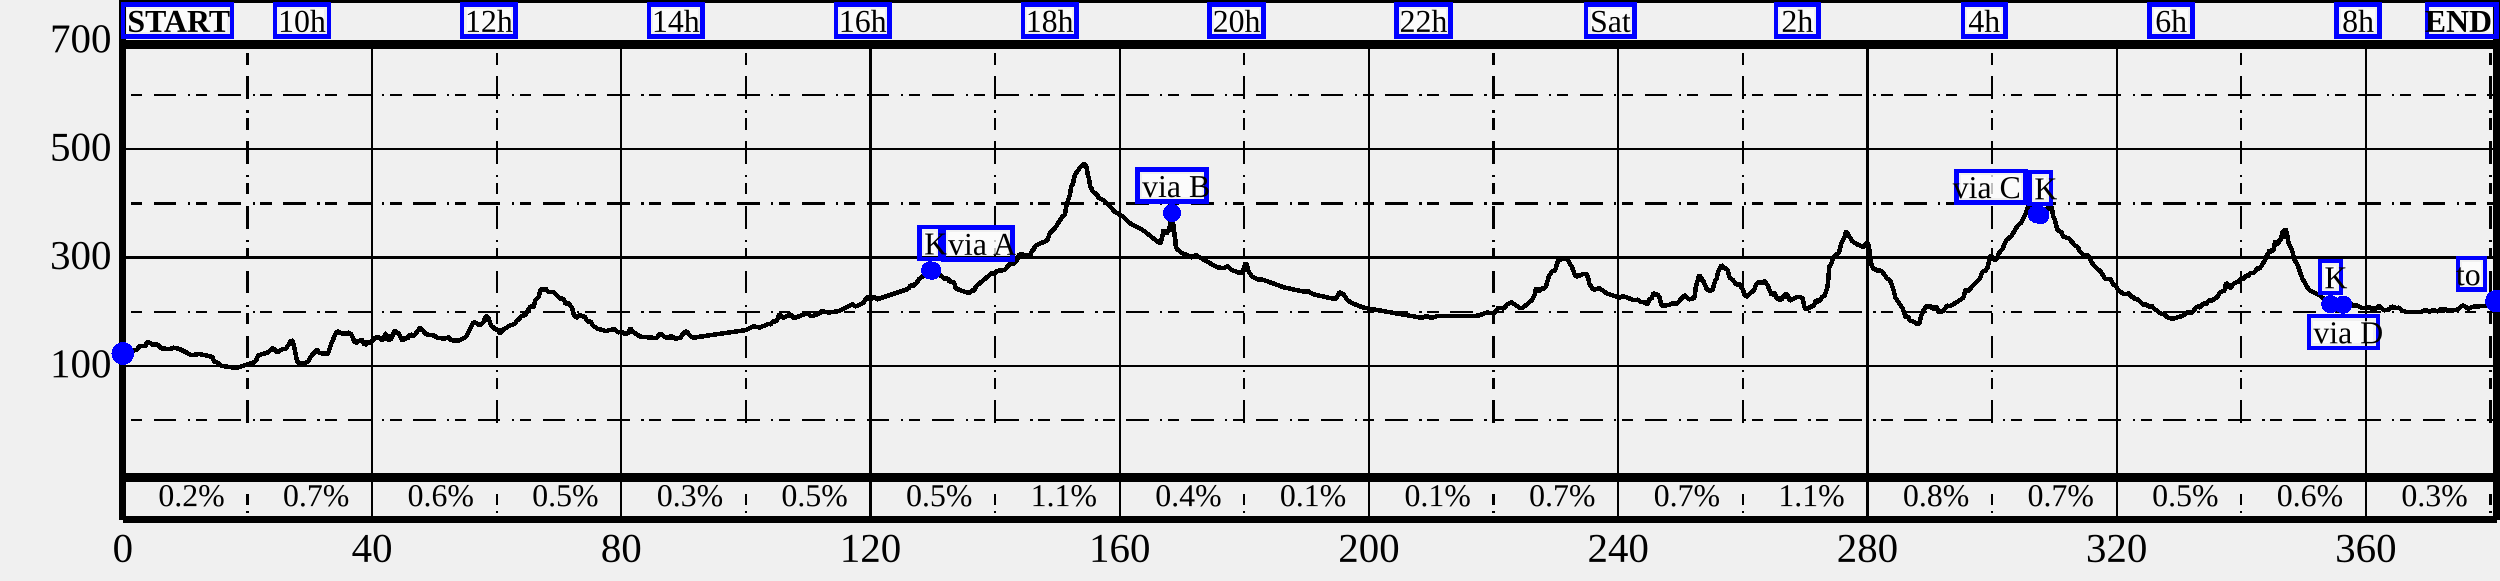
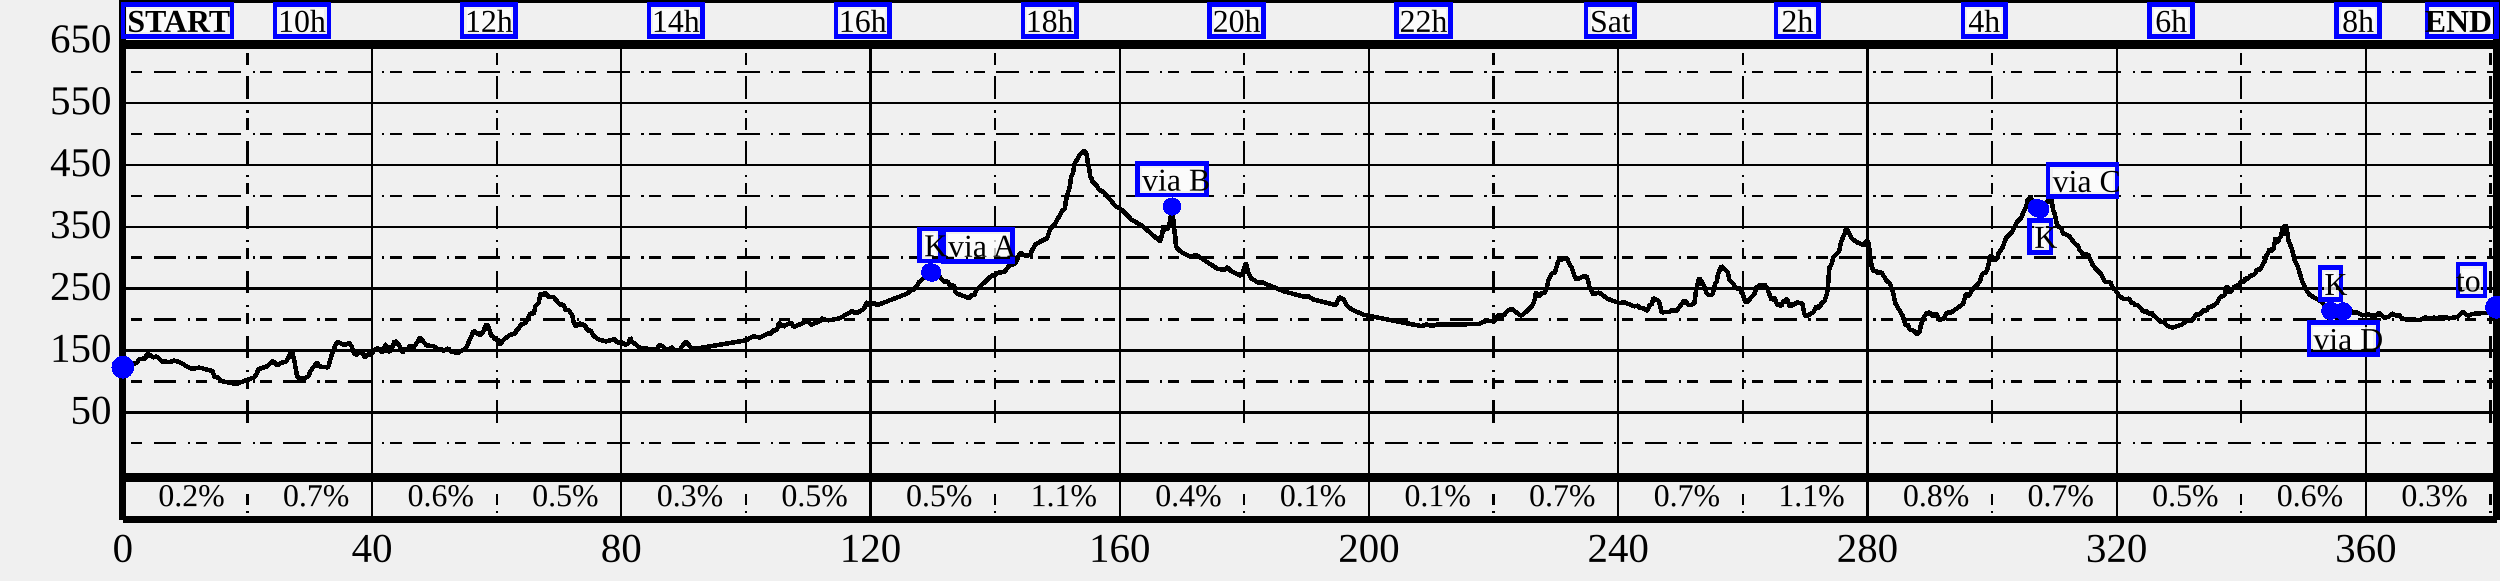
<svg xmlns="http://www.w3.org/2000/svg" height="255" width="1099">
  <g font-size="18" id="world" shape-rendering="crispEdges">
    <g id="BG" />
    <g id="SB" transform="translate(54 230)">
      <text text-anchor="middle" x="0" y="17">
0
</text>
      <text text-anchor="middle" x="109.56" y="17">
40
</text>
      <text text-anchor="middle" x="219.119" y="17">
80
</text>
      <text text-anchor="middle" x="328.679" y="17">
120
</text>
      <text text-anchor="middle" x="438.238" y="17">
160
</text>
      <text text-anchor="middle" x="547.798" y="17">
200
</text>
      <text text-anchor="middle" x="657.358" y="17">
240
</text>
      <text text-anchor="middle" x="766.917" y="17">
280
</text>
      <text text-anchor="middle" x="876.477" y="17">
320
</text>
      <text text-anchor="middle" x="986.036" y="17">
360
</text>
    </g>
    <g id="SD" transform="translate(54 0)">
      <path d="M0,0 L1043.5,0" stroke="black" stroke-width="3" />
      <path d="M0,0 L0,228.5" stroke="black" stroke-width="3" />
      <path d="M0,228.5 L1043.5,228.5" stroke="black" stroke-width="3" />
      <path d="M1043.5,0 L1043.5,228.5" stroke="black" stroke-width="3" />
      <path d="M0,228.5 L1043.5,228.5" stroke="black" stroke-width="1" />
      <path d="M0,20 L0,228.5" stroke="black" stroke-width="1" />
      <path d="M109.56,20 L109.56,228.5" stroke="black" stroke-width="1" />
      <path d="M219.119,20 L219.119,228.5" stroke="black" stroke-width="1" />
      <path d="M328.679,20 L328.679,228.5" stroke="black" stroke-width="1" />
      <path d="M438.238,20 L438.238,228.5" stroke="black" stroke-width="1" />
      <path d="M547.798,20 L547.798,228.5" stroke="black" stroke-width="1" />
      <path d="M657.357,20 L657.357,228.5" stroke="black" stroke-width="1" />
      <path d="M766.917,20 L766.917,228.5" stroke="black" stroke-width="1" />
      <path d="M876.477,20 L876.477,228.5" stroke="black" stroke-width="1" />
      <path d="M986.036,20 L986.036,228.5" stroke="black" stroke-width="1" />
      <path d="M54.78,20 L54.78,190.5" stroke="black" stroke-dasharray="1.0,2.5,5.0,5.0,10.0,5.0" />
      <path d="M164.339,20 L164.339,190.5" stroke="black" stroke-dasharray="1.0,2.5,5.0,5.0,10.0,5.0" />
      <path d="M273.899,20 L273.899,190.5" stroke="black" stroke-dasharray="1.0,2.5,5.0,5.0,10.0,5.0" />
      <path d="M383.459,20 L383.459,190.5" stroke="black" stroke-dasharray="1.0,2.5,5.0,5.0,10.0,5.0" />
      <path d="M493.018,20 L493.018,190.5" stroke="black" stroke-dasharray="1.0,2.5,5.0,5.0,10.0,5.0" />
      <path d="M602.578,20 L602.578,190.5" stroke="black" stroke-dasharray="1.0,2.5,5.0,5.0,10.0,5.0" />
      <path d="M712.137,20 L712.137,190.5" stroke="black" stroke-dasharray="1.0,2.5,5.0,5.0,10.0,5.0" />
      <path d="M821.697,20 L821.697,190.5" stroke="black" stroke-dasharray="1.0,2.5,5.0,5.0,10.0,5.0" />
      <path d="M931.256,20 L931.256,190.5" stroke="black" stroke-dasharray="1.0,2.5,5.0,5.0,10.0,5.0" />
      <path d="M1040.816,20 L1040.816,190.5" stroke="black" stroke-dasharray="1.0,2.5,5.0,5.0,10.0,5.0" />
      <path d="M0,208.5 L1043.5,208.5" stroke="black" stroke-width="1" />
-       <path d="M0,160.875 L1043.5,160.875" stroke="black" stroke-width="1" />
-       <path d="M0,113.25 L1043.5,113.25" stroke="black" stroke-width="1" />
-       <path d="M0,65.625 L1043.5,65.625" stroke="black" stroke-width="1" />
+       <path d="M0,181.286 L1043.5,181.286" stroke="black" stroke-width="1" />
+       <path d="M0,154.071 L1043.5,154.071" stroke="black" stroke-width="1" />
+       <path d="M0,126.857 L1043.5,126.857" stroke="black" stroke-width="1" />
+       <path d="M0,99.643 L1043.5,99.643" stroke="black" stroke-width="1" />
+       <path d="M0,72.429 L1043.5,72.429" stroke="black" stroke-width="1" />
+       <path d="M0,45.214 L1043.5,45.214" stroke="black" stroke-width="1" />
      <path d="M0,18 L1043.5,18" stroke="black" stroke-width="1" />
-       <path d="M0,184.688 L1043.5,184.688" stroke="black" stroke-dasharray="1.0,2.5,5.0,5.0,10.0,5.0" />
-       <path d="M0,137.062 L1043.5,137.062" stroke="black" stroke-dasharray="1.0,2.5,5.0,5.0,10.0,5.0" />
-       <path d="M0,89.438 L1043.5,89.438" stroke="black" stroke-dasharray="1.0,2.5,5.0,5.0,10.0,5.0" />
-       <path d="M0,41.812 L1043.5,41.812" stroke="black" stroke-dasharray="1.0,2.5,5.0,5.0,10.0,5.0" />
-       <path d="M0,-5.812 L1043.5,-5.812" stroke="black" stroke-dasharray="1.0,2.5,5.0,5.0,10.0,5.0" />
+       <path d="M0,194.893 L1043.5,194.893" stroke="black" stroke-dasharray="1.0,2.5,5.0,5.0,10.0,5.0" />
+       <path d="M0,167.679 L1043.5,167.679" stroke="black" stroke-dasharray="1.0,2.5,5.0,5.0,10.0,5.0" />
+       <path d="M0,140.464 L1043.5,140.464" stroke="black" stroke-dasharray="1.0,2.5,5.0,5.0,10.0,5.0" />
+       <path d="M0,113.25 L1043.5,113.25" stroke="black" stroke-dasharray="1.0,2.5,5.0,5.0,10.0,5.0" />
+       <path d="M0,86.036 L1043.5,86.036" stroke="black" stroke-dasharray="1.0,2.5,5.0,5.0,10.0,5.0" />
+       <path d="M0,58.821 L1043.5,58.821" stroke="black" stroke-dasharray="1.0,2.5,5.0,5.0,10.0,5.0" />
+       <path d="M0,31.607 L1043.5,31.607" stroke="black" stroke-dasharray="1.0,2.5,5.0,5.0,10.0,5.0" />
      <path d="M0,20 L1043.5,20" stroke="black" stroke-width="3" />
      <text font-size="14" text-anchor="end" x="44.78" y="222.5">
0.2%
</text>
      <text font-size="14" text-anchor="end" x="99.56" y="222.5">
0.7%
</text>
      <text font-size="14" text-anchor="end" x="154.339" y="222.5">
0.6%
</text>
      <text font-size="14" text-anchor="end" x="209.119" y="222.5">
0.5%
</text>
      <text font-size="14" text-anchor="end" x="263.899" y="222.5">
0.3%
</text>
      <text font-size="14" text-anchor="end" x="318.679" y="222.5">
0.5%
</text>
      <text font-size="14" text-anchor="end" x="373.459" y="222.5">
0.5%
</text>
      <text font-size="14" text-anchor="end" x="428.238" y="222.5">
1.1%
</text>
      <text font-size="14" text-anchor="end" x="483.018" y="222.5">
0.4%
</text>
      <text font-size="14" text-anchor="end" x="537.798" y="222.5">
0.1%
</text>
      <text font-size="14" text-anchor="end" x="592.578" y="222.5">
0.1%
</text>
      <text font-size="14" text-anchor="end" x="647.358" y="222.5">
0.7%
</text>
      <text font-size="14" text-anchor="end" x="702.137" y="222.5">
0.7%
</text>
      <text font-size="14" text-anchor="end" x="756.917" y="222.5">
1.1%
</text>
      <text font-size="14" text-anchor="end" x="811.697" y="222.5">
0.8%
</text>
      <text font-size="14" text-anchor="end" x="866.477" y="222.5">
0.7%
</text>
      <text font-size="14" text-anchor="end" x="921.256" y="222.5">
0.5%
</text>
      <text font-size="14" text-anchor="end" x="976.036" y="222.5">
0.6%
</text>
      <text font-size="14" text-anchor="end" x="1030.816" y="222.5">
0.3%
</text>
      <path d="M54.78,225.5 L54.78,210.5" stroke="black" stroke-dasharray="1.0,2.5,5.0,5.0,10.0,5.0" />
      <path d="M164.339,225.5 L164.339,210.5" stroke="black" stroke-dasharray="1.0,2.5,5.0,5.0,10.0,5.0" />
      <path d="M273.899,225.5 L273.899,210.5" stroke="black" stroke-dasharray="1.0,2.5,5.0,5.0,10.0,5.0" />
      <path d="M383.459,225.5 L383.459,210.5" stroke="black" stroke-dasharray="1.0,2.5,5.0,5.0,10.0,5.0" />
      <path d="M493.018,225.5 L493.018,210.5" stroke="black" stroke-dasharray="1.0,2.5,5.0,5.0,10.0,5.0" />
      <path d="M602.578,225.5 L602.578,210.5" stroke="black" stroke-dasharray="1.0,2.5,5.0,5.0,10.0,5.0" />
      <path d="M712.137,225.5 L712.137,210.5" stroke="black" stroke-dasharray="1.0,2.5,5.0,5.0,10.0,5.0" />
      <path d="M821.697,225.5 L821.697,210.5" stroke="black" stroke-dasharray="1.0,2.5,5.0,5.0,10.0,5.0" />
      <path d="M931.256,225.5 L931.256,210.5" stroke="black" stroke-dasharray="1.0,2.5,5.0,5.0,10.0,5.0" />
      <path d="M1040.816,225.5 L1040.816,210.5" stroke="black" stroke-dasharray="1.0,2.5,5.0,5.0,10.0,5.0" />
      <path d="M0,210.5 L1043.5,210.5" stroke="black" stroke-width="3" />
-       <path d="M0.0,155.2 L6.2,153.7 L7.1,152.3 L10.1,152.0 L10.3,151.0 L11.0,150.2 L13.3,151.6 L15.0,151.3 L17.0,153.1 L20.8,153.5 L22.2,152.8 L24.7,153.3 L30.2,156.1 L33.7,155.6 L39.4,156.9 L40.2,159.0 L42.3,159.6 L42.9,160.7 L49.8,161.8 L57.7,159.3 L58.9,157.9 L59.5,156.2 L63.6,155.0 L65.5,153.3 L66.3,153.2 L67.9,154.9 L69.3,153.8 L71.8,153.2 L74.1,149.5 L74.6,149.9 L75.5,153.5 L76.5,158.3 L77.1,159.7 L79.5,159.9 L81.7,158.8 L82.4,157.0 L85.4,153.6 L86.3,155.2 L90.2,155.5 L92.0,150.1 L94.1,145.6 L97.5,147.0 L99.4,146.1 L100.4,147.0 L101.8,150.2 L102.7,150.6 L104.9,149.2 L106.4,151.7 L107.7,150.4 L108.9,150.8 L110.5,148.8 L111.6,148.3 L112.5,148.2 L114.0,149.7 L114.8,148.5 L115.4,146.7 L115.7,146.7 L116.5,149.4 L117.8,149.2 L119.5,145.2 L121.5,146.9 L123.0,149.8 L124.1,148.4 L125.2,148.8 L126.4,146.8 L127.6,148.1 L130.7,144.0 L133.4,147.0 L137.0,147.5 L138.3,148.6 L140.2,148.5 L140.7,149.2 L143.2,148.2 L144.3,149.5 L147.5,149.8 L150.8,148.1 L154.2,141.5 L157.0,143.0 L158.4,141.7 L159.8,138.7 L160.6,139.6 L161.9,143.1 L161.9,143.7 L162.6,143.4 L163.6,144.8 L164.7,144.7 L165.6,146.4 L166.1,146.4 L167.4,144.8 L170.1,143.1 L172.5,142.3 L173.0,141.1 L174.0,140.6 L175.0,139.1 L177.0,138.4 L179.1,134.7 L180.6,135.0 L181.3,132.0 L182.8,130.5 L183.5,127.4 L184.3,127.1 L184.9,128.0 L185.7,126.6 L186.9,128.2 L189.4,128.5 L192.1,131.2 L193.8,131.4 L194.6,133.5 L196.0,133.3 L197.5,135.3 L198.2,138.1 L199.2,139.8 L200.8,138.6 L203.1,139.3 L204.3,141.3 L205.6,141.3 L206.7,143.2 L208.9,144.6 L212.4,145.5 L216.0,144.6 L217.8,146.1 L219.3,145.8 L220.8,146.8 L222.2,146.3 L222.9,144.8 L223.0,143.9 L223.7,145.5 L227.5,148.0 L234.6,148.6 L236.1,146.6 L238.9,148.5 L240.2,148.5 L241.0,147.7 L242.8,148.8 L245.0,148.6 L246.5,146.3 L247.7,145.6 L249.9,148.1 L251.1,148.4 L273.9,145.1 L277.3,143.5 L280.0,144.0 L283.8,142.4 L284.9,142.6 L285.7,141.2 L287.1,141.3 L288.0,139.9 L288.5,138.1 L290.4,139.8 L293.6,138.1 L294.9,139.9 L300.9,137.7 L302.6,139.1 L306.4,137.7 L307.7,136.3 L308.0,137.0 L310.3,137.4 L314.9,136.7 L320.7,133.7 L321.7,134.7 L323.0,134.4 L325.8,132.9 L326.5,131.3 L327.6,130.4 L328.3,131.8 L330.0,130.5 L331.5,131.6 L344.7,127.2 L345.8,126.4 L346.0,125.3 L347.3,125.7 L349.0,124.3 L349.9,122.8 L352.3,120.9 L353.1,119.4 L355.8,118.2 L358.4,119.4 L359.2,120.9 L361.3,122.6 L362.7,122.3 L363.4,123.8 L365.1,123.9 L365.7,125.0 L365.9,126.3 L366.8,127.1 L372.1,128.9 L373.3,127.6 L374.4,127.6 L375.0,125.9 L382.1,120.0 L383.0,120.5 L384.2,119.1 L387.6,118.7 L390.1,115.8 L391.7,115.9 L393.1,114.3 L394.0,112.1 L394.8,111.4 L396.6,112.5 L399.0,112.2 L399.7,110.2 L400.2,109.9 L401.2,108.0 L406.3,105.7 L407.6,102.3 L409.6,100.5 L413.2,94.9 L414.1,94.5 L414.6,91.2 L416.3,85.7 L416.9,82.0 L417.7,80.7 L418.4,77.1 L420.9,73.4 L422.5,72.0 L423.4,72.8 L423.8,74.1 L424.3,77.4 L424.6,78.1 L425.4,82.5 L425.8,82.7 L426.1,83.9 L428.3,85.6 L429.0,87.0 L431.4,88.2 L436.3,93.3 L439.4,95.0 L443.3,98.6 L448.2,101.0 L455.9,107.0 L456.2,106.6 L456.9,104.1 L457.5,101.1 L458.9,102.7 L459.7,101.3 L460.5,98.8 L460.8,95.9 L461.2,95.3 L461.7,97.8 L461.9,100.2 L462.1,101.4 L462.4,104.0 L462.7,105.5 L462.7,107.2 L462.9,108.1 L463.2,109.3 L465.2,111.0 L470.0,113.2 L471.6,112.1 L481.1,117.5 L484.1,117.9 L485.6,116.9 L487.1,118.5 L491.5,120.2 L492.2,119.4 L493.7,115.4 L494.0,116.1 L494.7,118.9 L496.2,121.4 L499.4,123.0 L501.0,122.9 L510.4,126.3 L519.6,128.3 L520.6,127.8 L523.5,129.4 L532.5,131.4 L533.4,131.2 L534.7,128.5 L536.6,129.3 L537.9,131.4 L539.8,133.0 L545.2,135.2 L571.0,139.7 L573.1,138.9 L575.2,139.7 L577.8,139.0 L595.8,138.8 L599.6,137.4 L602.8,137.8 L604.6,135.3 L607.0,135.6 L608.6,133.8 L610.4,132.9 L614.4,135.5 L615.4,135.3 L619.5,131.9 L620.7,129.4 L621.0,127.3 L621.4,126.7 L622.7,128.0 L623.8,126.8 L624.7,126.9 L625.6,126.0 L626.8,121.6 L628.2,119.3 L629.5,119.1 L631.0,114.4 L634.8,113.4 L636.3,116.5 L636.8,116.8 L638.4,121.0 L639.0,121.6 L642.3,120.4 L643.6,120.6 L644.5,123.5 L644.5,124.3 L644.7,124.7 L646.4,127.4 L649.1,126.7 L652.5,129.1 L658.2,130.8 L659.6,130.2 L664.5,132.0 L666.1,131.7 L666.9,132.6 L668.9,132.8 L669.5,133.6 L670.3,133.5 L671.4,131.0 L672.0,131.6 L672.8,128.9 L674.9,129.7 L675.5,130.7 L676.3,134.1 L676.8,134.3 L679.7,134.1 L681.5,133.2 L682.9,133.8 L686.5,129.7 L688.4,131.6 L690.8,131.0 L690.9,130.7 L691.5,126.1 L692.8,121.4 L693.1,121.1 L694.8,123.6 L695.9,126.1 L695.9,126.7 L697.0,127.6 L698.7,127.7 L700.1,123.2 L700.6,122.7 L701.2,119.8 L702.6,116.6 L705.4,118.7 L705.6,119.2 L706.3,122.0 L707.8,123.1 L709.2,125.1 L710.7,124.8 L711.5,126.7 L712.2,127.3 L712.8,129.6 L713.7,130.5 L717.2,127.4 L718.1,124.7 L719.3,124.0 L721.2,124.2 L721.7,123.3 L722.4,124.8 L722.8,124.8 L724.8,129.7 L726.0,128.5 L727.3,131.6 L728.3,131.3 L729.1,132.0 L729.7,130.5 L731.2,129.2 L731.8,129.6 L732.7,132.1 L736.1,130.5 L737.6,130.7 L738.4,131.1 L739.2,135.0 L740.0,135.9 L743.4,134.2 L744.3,132.0 L745.7,132.6 L747.0,130.5 L748.1,129.9 L749.2,126.8 L749.4,125.0 L749.5,125.0 L750.2,117.0 L751.1,115.8 L752.0,113.0 L754.4,111.0 L754.7,110.1 L755.3,107.2 L756.8,104.3 L757.6,101.6 L760.2,106.0 L762.3,107.4 L765.4,108.6 L766.3,107.0 L767.0,106.7 L767.5,108.2 L768.7,116.3 L769.5,118.4 L770.4,118.2 L771.6,119.3 L772.9,118.8 L775.5,122.3 L776.8,123.1 L778.2,126.7 L779.2,130.8 L782.5,135.8 L783.8,139.7 L784.7,138.8 L785.4,140.8 L787.5,141.5 L788.8,142.8 L790.0,141.5 L790.3,139.7 L791.4,136.6 L793.0,134.5 L794.2,134.4 L796.1,136.0 L796.8,135.0 L797.5,135.1 L798.2,137.1 L798.8,137.3 L800.4,136.7 L801.8,134.3 L803.3,134.6 L809.0,131.0 L810.1,127.5 L810.5,127.3 L811.2,128.3 L813.0,125.7 L816.4,122.5 L817.0,120.5 L817.7,119.3 L818.8,119.1 L819.6,117.9 L820.9,113.0 L821.3,112.3 L822.8,114.4 L824.0,113.5 L824.6,111.4 L826.2,109.6 L827.9,105.7 L830.2,103.7 L832.9,99.3 L834.4,98.0 L836.8,93.3 L837.3,91.2 L838.6,89.6 L840.0,92.6 L842.2,95.7 L844.9,92.4 L845.9,92.0 L846.7,90.4 L847.6,90.4 L848.2,92.7 L848.5,94.7 L849.4,96.9 L850.2,100.5 L850.9,101.4 L852.3,102.1 L852.6,103.3 L853.0,104.0 L855.6,104.9 L858.2,108.0 L859.4,108.5 L860.2,110.3 L861.8,112.0 L863.9,112.1 L866.1,116.3 L869.6,119.6 L871.4,122.6 L873.7,122.6 L875.0,125.1 L876.0,125.7 L877.5,127.9 L879.6,129.2 L882.1,129.1 L883.1,130.8 L883.8,130.5 L884.8,131.7 L885.5,131.3 L888.4,134.1 L889.4,133.8 L890.8,134.9 L892.0,134.4 L892.6,135.4 L896.1,138.0 L897.5,138.0 L898.4,139.3 L901.0,140.2 L905.3,138.9 L908.0,137.1 L909.5,137.6 L911.7,134.8 L913.1,135.1 L914.5,133.5 L916.0,133.7 L916.8,132.2 L918.4,132.1 L920.6,130.7 L922.0,128.4 L923.9,127.8 L924.6,124.4 L925.2,124.6 L925.7,126.1 L926.5,126.6 L928.2,124.4 L930.1,123.8 L931.4,122.3 L932.3,122.8 L933.2,121.0 L934.1,121.5 L935.3,120.1 L936.5,120.1 L937.6,119.0 L938.2,117.7 L939.4,118.0 L941.6,114.5 L942.3,112.4 L942.9,111.9 L943.7,110.0 L944.8,110.7 L945.5,109.8 L946.1,106.5 L946.4,105.7 L947.0,107.1 L947.5,107.2 L948.0,105.6 L948.8,105.1 L949.3,102.0 L950.7,100.8 L951.2,102.1 L952.0,106.6 L953.7,110.4 L954.6,114.0 L956.2,117.0 L958.0,122.2 L960.2,126.2 L961.3,127.6 L966.0,130.0 L970.0,133.5 L971.9,132.6 L975.5,134.0 L979.2,133.4 L980.3,134.4 L982.0,134.2 L984.5,135.4 L987.7,135.1 L988.8,136.0 L989.3,135.3 L990.8,135.6 L991.9,134.4 L994.0,136.4 L996.1,136.1 L997.4,134.7 L999.4,135.5 L1000.6,135.2 L1001.7,136.4 L1003.7,137.1 L1010.0,137.2 L1012.3,136.1 L1013.9,137.0 L1015.8,136.3 L1017.9,136.9 L1019.0,135.7 L1019.8,136.6 L1021.1,135.9 L1022.2,136.7 L1026.1,136.2 L1028.7,134.2 L1031.1,135.7 L1032.6,134.9 L1039.2,134.4 L1043.5,132.5" fill="transparent" id="track" stroke="black" stroke-linejoin="miter" stroke-miterlimit="1" stroke-width="2" />
+       <path d="M0.0,161.2 L6.2,159.5 L7.1,157.9 L10.1,157.5 L10.3,156.4 L11.0,155.5 L13.3,157.1 L15.0,156.7 L17.0,158.8 L20.8,159.2 L22.2,158.5 L24.7,159.1 L30.2,162.2 L33.7,161.6 L39.4,163.1 L40.2,165.5 L42.3,166.2 L42.9,167.4 L49.8,168.8 L57.7,165.9 L58.9,164.3 L59.5,162.3 L63.6,161.0 L65.5,159.0 L66.3,158.9 L67.9,160.8 L69.3,159.6 L71.8,158.9 L74.1,154.7 L74.6,155.2 L75.5,159.2 L76.5,164.8 L77.1,166.3 L79.5,166.5 L81.7,165.3 L82.4,163.2 L85.4,159.3 L86.3,161.1 L90.2,161.5 L92.0,155.4 L94.1,150.2 L97.5,151.8 L99.4,150.8 L100.4,151.9 L101.8,155.5 L102.7,155.9 L104.9,154.3 L106.4,157.2 L107.7,155.7 L108.9,156.2 L110.5,153.9 L111.6,153.3 L112.5,153.2 L114.0,154.9 L114.8,153.5 L115.4,151.5 L115.7,151.5 L116.5,154.6 L117.8,154.3 L119.5,149.8 L121.5,151.7 L123.0,155.0 L124.1,153.4 L125.2,153.9 L126.4,151.6 L127.6,153.1 L130.7,148.4 L133.4,151.8 L137.0,152.3 L138.3,153.7 L140.2,153.5 L140.7,154.3 L143.2,153.2 L144.3,154.7 L147.5,155.0 L150.8,153.1 L154.2,145.5 L157.0,147.3 L158.4,145.8 L159.8,142.4 L160.6,143.3 L161.9,147.4 L161.9,148.1 L162.6,147.7 L163.6,149.3 L164.7,149.1 L165.6,151.2 L166.1,151.2 L167.4,149.3 L170.1,147.3 L172.5,146.5 L173.0,145.1 L174.0,144.6 L175.0,142.7 L177.0,142.0 L179.1,137.7 L180.6,138.1 L181.3,134.7 L182.8,133.0 L183.5,129.4 L184.3,129.1 L184.9,130.1 L185.7,128.5 L186.9,130.3 L189.4,130.7 L192.1,133.8 L193.8,134.0 L194.6,136.4 L196.0,136.2 L197.5,138.5 L198.2,141.7 L199.2,143.6 L200.8,142.2 L203.1,143.0 L204.3,145.3 L205.6,145.3 L206.7,147.4 L208.9,149.1 L212.4,150.1 L216.0,149.1 L217.8,150.8 L219.3,150.4 L220.8,151.5 L222.2,151.0 L222.9,149.3 L223.0,148.2 L223.7,150.1 L227.5,153.0 L234.6,153.7 L236.1,151.4 L238.9,153.5 L240.2,153.5 L241.0,152.6 L242.8,153.9 L245.0,153.7 L246.5,151.1 L247.7,150.2 L249.9,153.0 L251.1,153.4 L273.9,149.6 L277.3,147.8 L280.0,148.4 L283.8,146.6 L284.9,146.8 L285.7,145.2 L287.1,145.3 L288.0,143.8 L288.5,141.7 L290.4,143.6 L293.6,141.7 L294.9,143.7 L300.9,141.2 L302.6,142.8 L306.4,141.2 L307.7,139.6 L308.0,140.4 L310.3,140.8 L314.9,140.0 L320.7,136.7 L321.7,137.7 L323.0,137.4 L325.8,135.8 L326.5,133.9 L327.6,132.8 L328.3,134.4 L330.0,133.0 L331.5,134.2 L344.7,129.1 L345.8,128.3 L346.0,127.0 L347.3,127.5 L349.0,125.9 L349.9,124.1 L352.3,122.0 L353.1,120.3 L355.8,118.9 L358.4,120.3 L359.2,122.0 L361.3,123.9 L362.7,123.6 L363.4,125.3 L365.1,125.4 L365.7,126.6 L365.9,128.2 L366.8,129.1 L372.1,131.1 L373.3,129.7 L374.4,129.7 L375.0,127.7 L382.1,121.0 L383.0,121.5 L384.2,120.0 L387.6,119.5 L390.1,116.2 L391.7,116.2 L393.1,114.5 L394.0,111.9 L394.8,111.1 L396.6,112.4 L399.0,112.1 L399.7,109.7 L400.2,109.4 L401.2,107.3 L406.3,104.7 L407.6,100.7 L409.6,98.6 L413.2,92.3 L414.1,91.8 L414.6,88.0 L416.3,81.8 L416.9,77.6 L417.7,76.1 L418.4,72.0 L420.9,67.7 L422.5,66.2 L423.4,67.0 L423.8,68.5 L424.3,72.3 L424.6,73.1 L425.4,78.1 L425.8,78.3 L426.1,79.7 L428.3,81.7 L429.0,83.3 L431.4,84.6 L436.3,90.5 L439.4,92.4 L443.3,96.5 L448.2,99.3 L455.9,106.1 L456.2,105.6 L456.9,102.8 L457.5,99.3 L458.9,101.2 L459.7,99.6 L460.5,96.8 L460.8,93.4 L461.2,92.7 L461.7,95.6 L461.9,98.3 L462.1,99.7 L462.4,102.7 L462.7,104.4 L462.7,106.3 L462.9,107.4 L463.2,108.8 L465.2,110.7 L470.0,113.2 L471.6,111.9 L481.1,118.1 L484.1,118.6 L485.6,117.4 L487.1,119.2 L491.5,121.2 L492.2,120.2 L493.7,115.7 L494.0,116.5 L494.7,119.7 L496.2,122.5 L499.4,124.4 L501.0,124.2 L510.4,128.1 L519.6,130.5 L520.6,129.9 L523.5,131.7 L532.5,133.9 L533.4,133.8 L534.7,130.6 L536.6,131.6 L537.9,134.0 L539.8,135.8 L545.2,138.3 L571.0,143.4 L573.1,142.5 L575.2,143.4 L577.8,142.6 L595.8,142.5 L599.6,140.9 L602.8,141.3 L604.6,138.4 L607.0,138.8 L608.6,136.7 L610.4,135.7 L614.4,138.7 L615.4,138.4 L619.5,134.6 L620.7,131.7 L621.0,129.3 L621.4,128.6 L622.7,130.2 L623.8,128.7 L624.7,128.9 L625.6,127.8 L626.8,122.8 L628.2,120.2 L629.5,119.9 L631.0,114.6 L634.8,113.4 L636.3,116.9 L636.8,117.3 L638.4,122.1 L639.0,122.8 L642.3,121.4 L643.6,121.6 L644.5,124.9 L644.5,125.9 L644.7,126.3 L646.4,129.4 L649.1,128.6 L652.5,131.3 L658.2,133.3 L659.6,132.7 L664.5,134.7 L666.1,134.3 L666.9,135.4 L668.9,135.6 L669.5,136.5 L670.3,136.4 L671.4,133.5 L672.0,134.3 L672.8,131.1 L674.9,132.0 L675.5,133.2 L676.3,137.0 L676.8,137.3 L679.7,137.1 L681.5,136.1 L682.9,136.7 L686.5,132.0 L688.4,134.2 L690.8,133.6 L690.9,133.2 L691.5,127.9 L692.8,122.6 L693.1,122.2 L694.8,125.0 L695.9,127.9 L695.9,128.6 L697.0,129.7 L698.7,129.7 L700.1,124.6 L700.6,124.0 L701.2,120.8 L702.6,117.0 L705.4,119.5 L705.6,120.0 L706.3,123.2 L707.8,124.5 L709.2,126.8 L710.7,126.5 L711.5,128.6 L712.2,129.3 L712.8,131.9 L713.7,133.0 L717.2,129.4 L718.1,126.4 L719.3,125.5 L721.2,125.8 L721.7,124.8 L722.4,126.4 L722.8,126.5 L724.8,132.0 L726.0,130.7 L727.3,134.2 L728.3,133.9 L729.1,134.7 L729.7,132.9 L731.2,131.5 L731.8,131.9 L732.7,134.7 L736.1,133.0 L737.6,133.2 L738.4,133.7 L739.2,138.1 L740.0,139.1 L743.4,137.1 L744.3,134.7 L745.7,135.4 L747.0,132.9 L748.1,132.3 L749.2,128.7 L749.4,126.7 L749.5,126.7 L750.2,117.5 L751.1,116.2 L752.0,113.0 L754.4,110.7 L754.7,109.7 L755.3,106.3 L756.8,103.0 L757.6,100.0 L760.2,105.0 L762.3,106.5 L765.4,107.9 L766.3,106.1 L767.0,105.8 L767.5,107.5 L768.7,116.7 L769.5,119.2 L770.4,118.9 L771.6,120.2 L772.9,119.5 L775.5,123.6 L776.8,124.5 L778.2,128.6 L779.2,133.3 L782.5,139.0 L783.8,143.4 L784.7,142.5 L785.4,144.7 L787.5,145.5 L788.8,147.0 L790.0,145.6 L790.3,143.4 L791.4,140.0 L793.0,137.6 L794.2,137.4 L796.1,139.3 L796.8,138.1 L797.5,138.2 L798.2,140.6 L798.8,140.7 L800.4,140.0 L801.8,137.3 L803.3,137.7 L809.0,133.6 L810.1,129.5 L810.5,129.3 L811.2,130.4 L813.0,127.5 L816.4,123.8 L817.0,121.5 L817.7,120.1 L818.8,119.9 L819.6,118.6 L820.9,113.0 L821.3,112.2 L822.8,114.6 L824.0,113.5 L824.6,111.1 L826.2,109.1 L827.9,104.6 L830.2,102.3 L832.9,97.3 L834.4,95.8 L836.8,90.5 L837.3,88.1 L838.6,86.3 L840.0,89.6 L842.2,93.2 L844.9,89.4 L845.9,88.9 L846.7,87.1 L847.6,87.1 L848.2,89.8 L848.5,92.1 L849.4,94.5 L850.2,98.6 L850.9,99.7 L852.3,100.5 L852.6,101.9 L853.0,102.6 L855.6,103.8 L858.2,107.2 L859.4,107.8 L860.2,109.9 L861.8,111.8 L863.9,111.9 L866.1,116.8 L869.6,120.5 L871.4,123.9 L873.7,124.0 L875.0,126.8 L876.0,127.5 L877.5,130.0 L879.6,131.5 L882.1,131.3 L883.1,133.3 L883.8,132.9 L884.8,134.4 L885.5,133.8 L888.4,137.1 L889.4,136.7 L890.8,138.0 L892.0,137.4 L892.6,138.6 L896.1,141.6 L897.5,141.5 L898.4,143.0 L901.0,144.1 L905.3,142.6 L908.0,140.5 L909.5,141.1 L911.7,137.9 L913.1,138.3 L914.5,136.4 L916.0,136.6 L916.8,134.9 L918.4,134.8 L920.6,133.2 L922.0,130.5 L923.9,129.9 L924.6,126.0 L925.2,126.2 L925.7,127.9 L926.5,128.5 L928.2,126.0 L930.1,125.3 L931.4,123.6 L932.3,124.2 L933.2,122.1 L934.1,122.6 L935.3,121.1 L936.5,121.0 L937.6,119.8 L938.2,118.3 L939.4,118.7 L941.6,114.7 L942.3,112.3 L942.9,111.7 L943.7,109.5 L944.8,110.3 L945.5,109.4 L946.1,105.6 L946.4,104.6 L947.0,106.2 L947.5,106.3 L948.0,104.5 L948.8,104.0 L949.3,100.4 L950.7,99.0 L951.2,100.5 L952.0,105.6 L953.7,110.0 L954.6,114.1 L956.2,117.5 L958.0,123.5 L960.2,128.0 L961.3,129.6 L966.0,132.3 L970.0,136.3 L971.9,135.3 L975.5,136.9 L979.2,136.3 L980.3,137.4 L982.0,137.2 L984.5,138.6 L987.7,138.2 L988.8,139.3 L989.3,138.4 L990.8,138.8 L991.9,137.4 L994.0,139.7 L996.1,139.3 L997.4,137.8 L999.4,138.7 L1000.6,138.3 L1001.7,139.8 L1003.7,140.5 L1010.0,140.6 L1012.3,139.4 L1013.9,140.4 L1015.8,139.6 L1017.9,140.3 L1019.0,138.9 L1019.8,140.0 L1021.1,139.1 L1022.2,140.0 L1026.1,139.4 L1028.7,137.2 L1031.1,138.9 L1032.6,138.0 L1039.2,137.5 L1043.5,135.3" fill="transparent" id="track" stroke="black" stroke-linejoin="miter" stroke-miterlimit="1" stroke-width="2" />
      <g>
        <g />
        <g transform="translate(982.6125 17)">
          <rect fill="white" fill-opacity="0.75" height="10" id="label-bg" width="14.817" x="-7.409" y="-13" />
          <rect fill="none" height="14" id="label-dbg" stroke="blue" stroke-width="2" width="18.817" x="-9.409" y="-15" />
          <text font-size="14.0" font-style="normal" font-weight="normal" id="" text-anchor="middle" x="0.000" y="-3.000">
 8h
</text>
        </g>
        <g />
        <g transform="translate(900.4428 17)">
          <rect fill="white" fill-opacity="0.75" height="10" id="label-bg" width="14.817" x="-7.409" y="-13" />
          <rect fill="none" height="14" id="label-dbg" stroke="blue" stroke-width="2" width="18.817" x="-9.409" y="-15" />
          <text font-size="14.0" font-style="normal" font-weight="normal" id="" text-anchor="middle" x="0.000" y="-3.000">
 6h
</text>
        </g>
        <g />
        <g transform="translate(818.2731 17)">
          <rect fill="white" fill-opacity="0.75" height="10" id="label-bg" width="14.817" x="-7.409" y="-13" />
          <rect fill="none" height="14" id="label-dbg" stroke="blue" stroke-width="2" width="18.817" x="-9.409" y="-15" />
          <text font-size="14.0" font-style="normal" font-weight="normal" id="" text-anchor="middle" x="0.000" y="-3.000">
 4h
</text>
        </g>
        <g />
        <g transform="translate(736.1035 17)">
          <rect fill="white" fill-opacity="0.75" height="10" id="label-bg" width="14.817" x="-7.409" y="-13" />
          <rect fill="none" height="14" id="label-dbg" stroke="blue" stroke-width="2" width="18.817" x="-9.409" y="-15" />
          <text font-size="14.0" font-style="normal" font-weight="normal" id="" text-anchor="middle" x="0.000" y="-3.000">
 2h
</text>
        </g>
        <g />
        <g transform="translate(653.9338 17)">
          <rect fill="white" fill-opacity="0.75" height="10" id="label-bg" width="17.304" x="-8.652" y="-13" />
          <rect fill="none" height="14" id="label-dbg" stroke="blue" stroke-width="2" width="21.304" x="-10.652" y="-15" />
          <text font-size="14.0" font-style="normal" font-weight="normal" id="" text-anchor="middle" x="0.000" y="-3.000">
Sat
</text>
        </g>
        <g />
        <g transform="translate(571.7641 17)">
          <rect fill="white" fill-opacity="0.75" height="10" id="label-bg" width="19.625" x="-9.812" y="-13" />
          <rect fill="none" height="14" id="label-dbg" stroke="blue" stroke-width="2" width="23.625" x="-11.812" y="-15" />
          <text font-size="14.0" font-style="normal" font-weight="normal" id="" text-anchor="middle" x="0.000" y="-3.000">
22h
</text>
        </g>
        <g />
        <g transform="translate(489.5944 17)">
          <rect fill="white" fill-opacity="0.75" height="10" id="label-bg" width="19.625" x="-9.812" y="-13" />
          <rect fill="none" height="14" id="label-dbg" stroke="blue" stroke-width="2" width="23.625" x="-11.812" y="-15" />
          <text font-size="14.0" font-style="normal" font-weight="normal" id="" text-anchor="middle" x="0.000" y="-3.000">
20h
</text>
        </g>
        <g />
        <g transform="translate(407.4247 17)">
          <rect fill="white" fill-opacity="0.75" height="10" id="label-bg" width="19.625" x="-9.812" y="-13" />
          <rect fill="none" height="14" id="label-dbg" stroke="blue" stroke-width="2" width="23.625" x="-11.812" y="-15" />
          <text font-size="14.0" font-style="normal" font-weight="normal" id="" text-anchor="middle" x="0.000" y="-3.000">
18h
</text>
        </g>
        <g />
        <g transform="translate(325.255 17)">
          <rect fill="white" fill-opacity="0.75" height="10" id="label-bg" width="19.625" x="-9.812" y="-13" />
          <rect fill="none" height="14" id="label-dbg" stroke="blue" stroke-width="2" width="23.625" x="-11.812" y="-15" />
          <text font-size="14.0" font-style="normal" font-weight="normal" id="" text-anchor="middle" x="0.000" y="-3.000">
16h
</text>
        </g>
        <g />
        <g transform="translate(243.0853 17)">
          <rect fill="white" fill-opacity="0.75" height="10" id="label-bg" width="19.625" x="-9.812" y="-13" />
          <rect fill="none" height="14" id="label-dbg" stroke="blue" stroke-width="2" width="23.625" x="-11.812" y="-15" />
          <text font-size="14.0" font-style="normal" font-weight="normal" id="" text-anchor="middle" x="0.000" y="-3.000">
14h
</text>
        </g>
        <g />
        <g transform="translate(160.9156 17)">
          <rect fill="white" fill-opacity="0.75" height="10" id="label-bg" width="19.625" x="-9.812" y="-13" />
          <rect fill="none" height="14" id="label-dbg" stroke="blue" stroke-width="2" width="23.625" x="-11.812" y="-15" />
          <text font-size="14.0" font-style="normal" font-weight="normal" id="" text-anchor="middle" x="0.000" y="-3.000">
12h
</text>
        </g>
        <g />
        <g transform="translate(78.74595 17)">
          <rect fill="white" fill-opacity="0.75" height="10" id="label-bg" width="19.625" x="-9.812" y="-13" />
          <rect fill="none" height="14" id="label-dbg" stroke="blue" stroke-width="2" width="23.625" x="-11.812" y="-15" />
          <text font-size="14.0" font-style="normal" font-weight="normal" id="" text-anchor="middle" x="0.000" y="-3.000">
10h
</text>
        </g>
        <g>
-           <circle cx="1043.5" cy="132.36" fill="Blue" id="9/wp" r="4" />
-         </g>
-         <g transform="translate(1043.5 132.3595)">
+           <circle cx="1043.5" cy="135.089" fill="Blue" id="9/wp" r="4" />
+         </g>
+         <g transform="translate(1043.5 135.0895)">
          <rect fill="white" fill-opacity="0.75" height="10" id="label-bg" width="8.02" x="-15.02" y="-17" />
          <rect fill="none" height="14" id="label-dbg" stroke="blue" stroke-width="2" width="12.02" x="-17.02" y="-19" />
          <text font-size="14.0" font-style="normal" font-weight="normal" id="9/wp/text" text-anchor="end" x="-7.000" y="-7.000">
to
</text>
        </g>
        <g>
-           <circle cx="976.111" cy="133.907" fill="Blue" id="8/wp" r="4" />
-         </g>
-         <g transform="translate(976.111 133.9073)">
+           <circle cx="976.111" cy="136.858" fill="Blue" id="8/wp" r="4" />
+         </g>
+         <g transform="translate(976.111 136.8584)">
          <rect fill="white" fill-opacity="0.75" height="10" id="label-bg" width="26.339" x="-13.17" y="7" />
          <rect fill="none" height="14" id="label-dbg" stroke="blue" stroke-width="2" width="30.339" x="-15.17" y="5" />
          <text font-size="14.0" font-style="normal" font-weight="normal" id="8/wp/text" text-anchor="start" x="-13.170" y="17.000">
via D
</text>
        </g>
        <g>
-           <circle cx="841.339" cy="94.081" fill="Blue" id="7/wp" r="4" />
-         </g>
-         <g transform="translate(841.3389 94.08094)">
-           <rect fill="white" fill-opacity="0.75" height="10" id="label-bg" width="26.339" x="-33.339" y="-17" />
-           <rect fill="none" height="14" id="label-dbg" stroke="blue" stroke-width="2" width="30.339" x="-35.339" y="-19" />
-           <text font-size="14.0" font-style="normal" font-weight="normal" id="7/wp/text" text-anchor="end" x="-7.000" y="-7.000">
+           <circle cx="841.339" cy="91.343" fill="Blue" id="7/wp" r="4" />
+         </g>
+         <g transform="translate(841.3389 91.3425)">
+           <rect fill="white" fill-opacity="0.75" height="10" id="label-bg" width="26.339" x="7" y="-17" />
+           <rect fill="none" height="14" id="label-dbg" stroke="blue" stroke-width="2" width="30.339" x="5" y="-19" />
+           <text font-size="14.0" font-style="normal" font-weight="normal" id="7/wp/text" text-anchor="start" x="7.000" y="-7.000">
via C
</text>
        </g>
        <g>
-           <circle cx="461.224" cy="93.605" fill="Blue" id="6/wp" r="4" />
-         </g>
-         <g transform="translate(461.224 93.60469)">
+           <circle cx="461.224" cy="90.798" fill="Blue" id="6/wp" r="4" />
+         </g>
+         <g transform="translate(461.224 90.79821)">
          <rect fill="white" fill-opacity="0.75" height="10" id="label-bg" width="26.339" x="-13.17" y="-17" />
          <rect fill="none" height="14" id="label-dbg" stroke="blue" stroke-width="2" width="30.339" x="-15.17" y="-19" />
          <text font-size="14.0" font-style="normal" font-weight="normal" id="6/wp/text" text-anchor="start" x="-13.170" y="-7.000">
via B
</text>
        </g>
        <g>
-           <circle cx="355.759" cy="119.025" fill="Blue" id="5/wp" r="4" />
-         </g>
-         <g transform="translate(355.7588 119.0245)">
+           <circle cx="355.759" cy="119.849" fill="Blue" id="5/wp" r="4" />
+         </g>
+         <g transform="translate(355.7588 119.8495)">
          <rect fill="white" fill-opacity="0.75" height="10" id="label-bg" width="26.339" x="7" y="-17" />
          <rect fill="none" height="14" id="label-dbg" stroke="blue" stroke-width="2" width="30.339" x="5" y="-19" />
          <text font-size="14.0" font-style="normal" font-weight="normal" id="5/wp/text" text-anchor="start" x="7.000" y="-7.000">
via A
</text>
        </g>
        <g>
-           <circle cx="354.908" cy="118.846" fill="Blue" id="4/wp" r="4" />
-         </g>
-         <g transform="translate(354.9078 118.8459)">
+           <circle cx="354.908" cy="119.645" fill="Blue" id="4/wp" r="4" />
+         </g>
+         <g transform="translate(354.9078 119.6454)">
          <rect fill="white" fill-opacity="0.75" height="10" id="label-bg" width="5.284" x="-2.642" y="-17" />
          <rect fill="none" height="14" id="label-dbg" stroke="blue" stroke-width="2" width="9.284" x="-4.642" y="-19" />
          <text font-size="14.0" font-style="normal" font-weight="normal" id="4/wp/text" text-anchor="start" x="-2.642" y="-7.000">
K
</text>
        </g>
        <g>
-           <circle cx="842.93" cy="94.617" fill="Blue" id="3/wp" r="4" />
-         </g>
-         <g transform="translate(842.9296 94.61672)">
-           <rect fill="white" fill-opacity="0.75" height="10" id="label-bg" width="5.284" x="-2.642" y="-17" />
-           <rect fill="none" height="14" id="label-dbg" stroke="blue" stroke-width="2" width="9.284" x="-4.642" y="-19" />
-           <text font-size="14.0" font-style="normal" font-weight="normal" id="3/wp/text" text-anchor="start" x="-2.642" y="-7.000">
+           <circle cx="842.93" cy="91.955" fill="Blue" id="3/wp" r="4" />
+         </g>
+         <g transform="translate(842.9296 91.95482)">
+           <rect fill="white" fill-opacity="0.75" height="10" id="label-bg" width="5.284" x="-2.642" y="7" />
+           <rect fill="none" height="14" id="label-dbg" stroke="blue" stroke-width="2" width="9.284" x="-4.642" y="5" />
+           <text font-size="14.0" font-style="normal" font-weight="normal" id="3/wp/text" text-anchor="start" x="-2.642" y="17.000">
K
</text>
        </g>
        <g>
-           <circle cx="970.447" cy="133.729" fill="Blue" id="2/wp" r="4" />
-         </g>
-         <g transform="translate(970.4466 133.7287)">
+           <circle cx="970.447" cy="136.654" fill="Blue" id="2/wp" r="4" />
+         </g>
+         <g transform="translate(970.4466 136.6543)">
          <rect fill="white" fill-opacity="0.75" height="10" id="label-bg" width="5.284" x="-2.642" y="-17" />
          <rect fill="none" height="14" id="label-dbg" stroke="blue" stroke-width="2" width="9.284" x="-4.642" y="-19" />
          <text font-size="14.0" font-style="normal" font-weight="normal" id="2/wp/text" text-anchor="start" x="-2.642" y="-7.000">
K
</text>
        </g>
        <g>
-           <circle cx="1043.5" cy="132.36" fill="Blue" id="1/wp" r="5" />
-         </g>
-         <g transform="translate(1043.5 132.3595)">
-           <rect fill="white" fill-opacity="0.75" height="10" id="label-bg" width="26.638" x="-28.638" y="-128.36" />
-           <rect fill="none" height="14" id="label-dbg" stroke="blue" stroke-width="2" width="30.638" x="-30.638" y="-130.36" />
-           <text font-size="14.0" font-style="normal" font-weight="bold" id="1/wp/text" text-anchor="end" x="-2.000" y="-118.360">
+           <circle cx="1043.5" cy="135.089" fill="Blue" id="1/wp" r="5" />
+         </g>
+         <g transform="translate(1043.5 135.0895)">
+           <rect fill="white" fill-opacity="0.75" height="10" id="label-bg" width="26.638" x="-28.638" y="-131.089" />
+           <rect fill="none" height="14" id="label-dbg" stroke="blue" stroke-width="2" width="30.638" x="-30.638" y="-133.089" />
+           <text font-size="14.0" font-style="normal" font-weight="bold" id="1/wp/text" text-anchor="end" x="-2.000" y="-121.089">
END
</text>
        </g>
-         <path d="M1043.50,22.00 L1043.50,126.36" id="link" stroke="black" stroke-linejoin="miter" stroke-miterlimit="1" stroke-width="0.5" />
-         <g>
-           <circle cx="0" cy="155.398" fill="Blue" id="0/wp" r="5" />
-         </g>
-         <g transform="translate(0 155.3981)">
-           <rect fill="white" fill-opacity="0.75" height="10" id="label-bg" width="43.963" x="2" y="-151.398" />
-           <rect fill="none" height="14" id="label-dbg" stroke="blue" stroke-width="2" width="47.963" x="0" y="-153.398" />
-           <text font-size="14.0" font-style="normal" font-weight="bold" id="0/wp/text" text-anchor="start" x="2.000" y="-141.398">
+         <path d="M1043.50,22.00 L1043.50,129.09" id="link" stroke="black" stroke-linejoin="miter" stroke-miterlimit="1" stroke-width="0.5" />
+         <g>
+           <circle cx="0" cy="161.419" fill="Blue" id="0/wp" r="5" />
+         </g>
+         <g transform="translate(0 161.4193)">
+           <rect fill="white" fill-opacity="0.75" height="10" id="label-bg" width="43.963" x="2" y="-157.419" />
+           <rect fill="none" height="14" id="label-dbg" stroke="blue" stroke-width="2" width="47.963" x="0" y="-159.419" />
+           <text font-size="14.0" font-style="normal" font-weight="bold" id="0/wp/text" text-anchor="start" x="2.000" y="-147.419">
START
</text>
        </g>
-         <path d="M0.00,22.00 L0.00,149.40" id="link" stroke="black" stroke-linejoin="miter" stroke-miterlimit="1" stroke-width="0.5" />
+         <path d="M0.00,22.00 L0.00,155.42" id="link" stroke="black" stroke-linejoin="miter" stroke-miterlimit="1" stroke-width="0.5" />
      </g>
    </g>
    <g id="SL" transform="translate(0 0)">
-       <text text-anchor="end" x="49" y="165.875">
- 100
- </text>
-       <text text-anchor="end" x="49" y="118.25">
- 300
- </text>
-       <text text-anchor="end" x="49" y="70.625">
- 500
+       <text text-anchor="end" x="49" y="186.286">
+ 50
+ </text>
+       <text text-anchor="end" x="49" y="159.071">
+ 150
+ </text>
+       <text text-anchor="end" x="49" y="131.857">
+ 250
+ </text>
+       <text text-anchor="end" x="49" y="104.643">
+ 350
+ </text>
+       <text text-anchor="end" x="49" y="77.429">
+ 450
+ </text>
+       <text text-anchor="end" x="49" y="50.214">
+ 550
</text>
      <text text-anchor="end" x="49" y="23">
- 700
+ 650
</text>
    </g>
  </g>
</svg>
